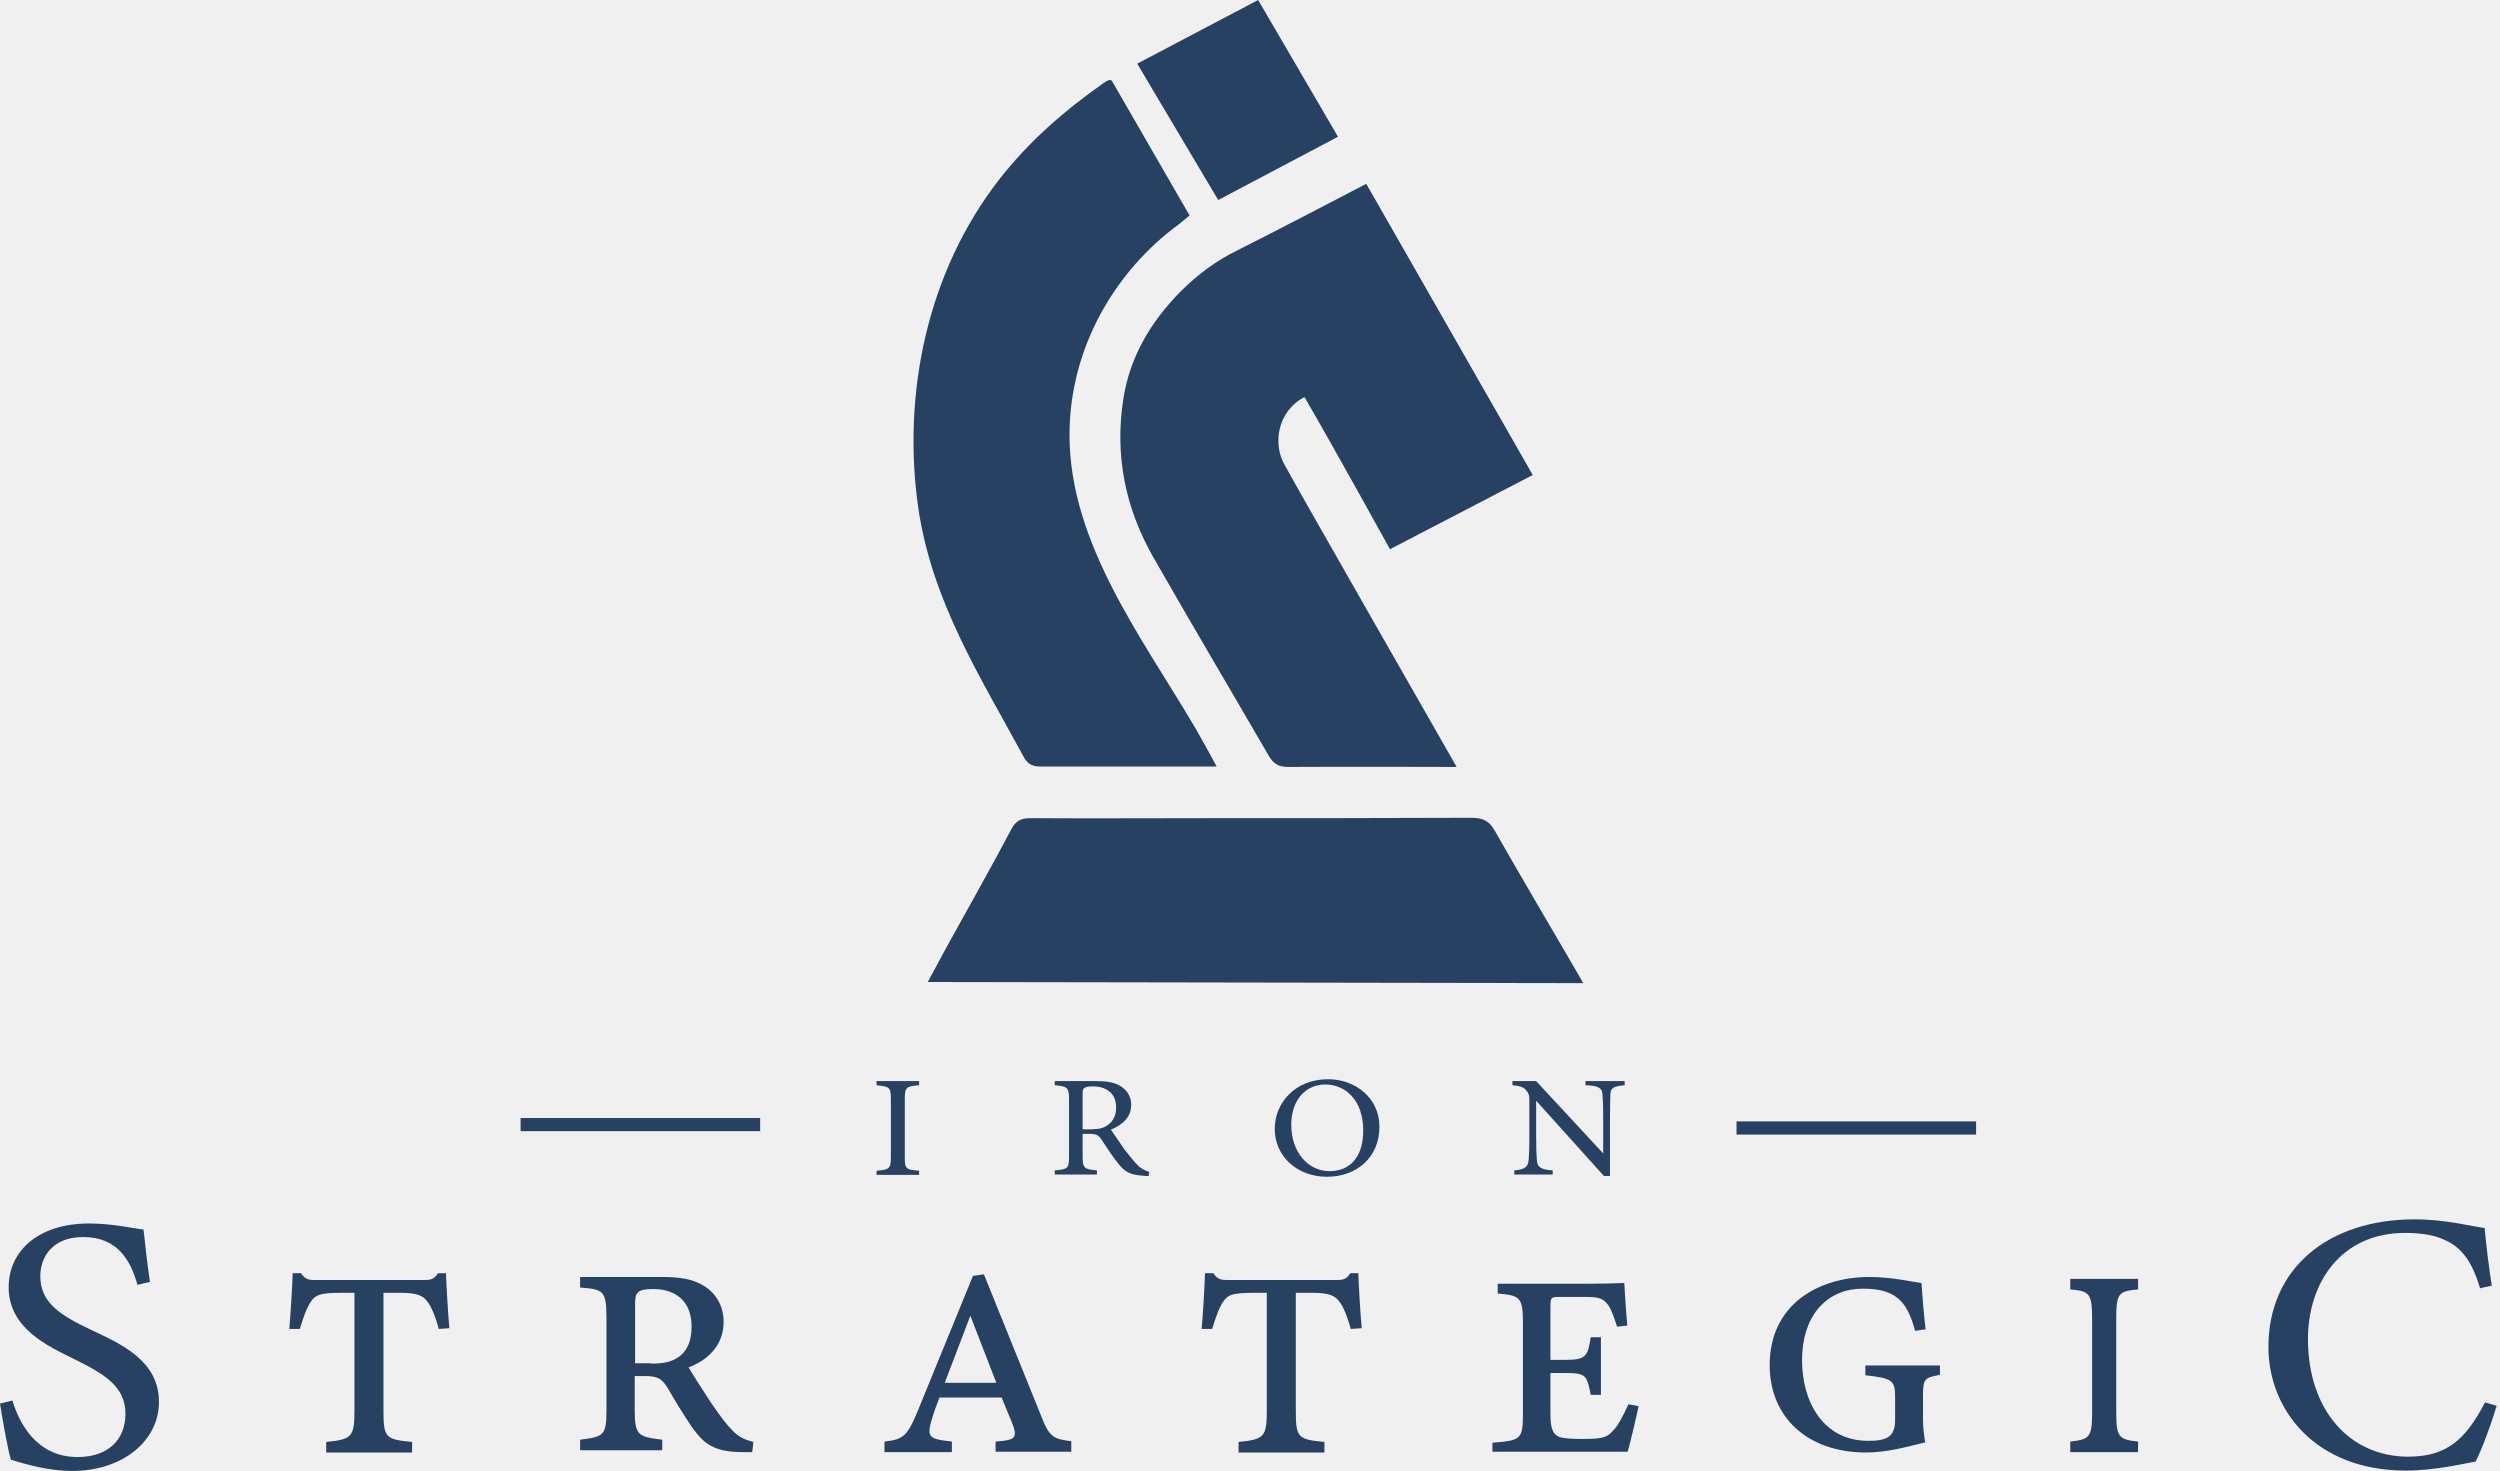
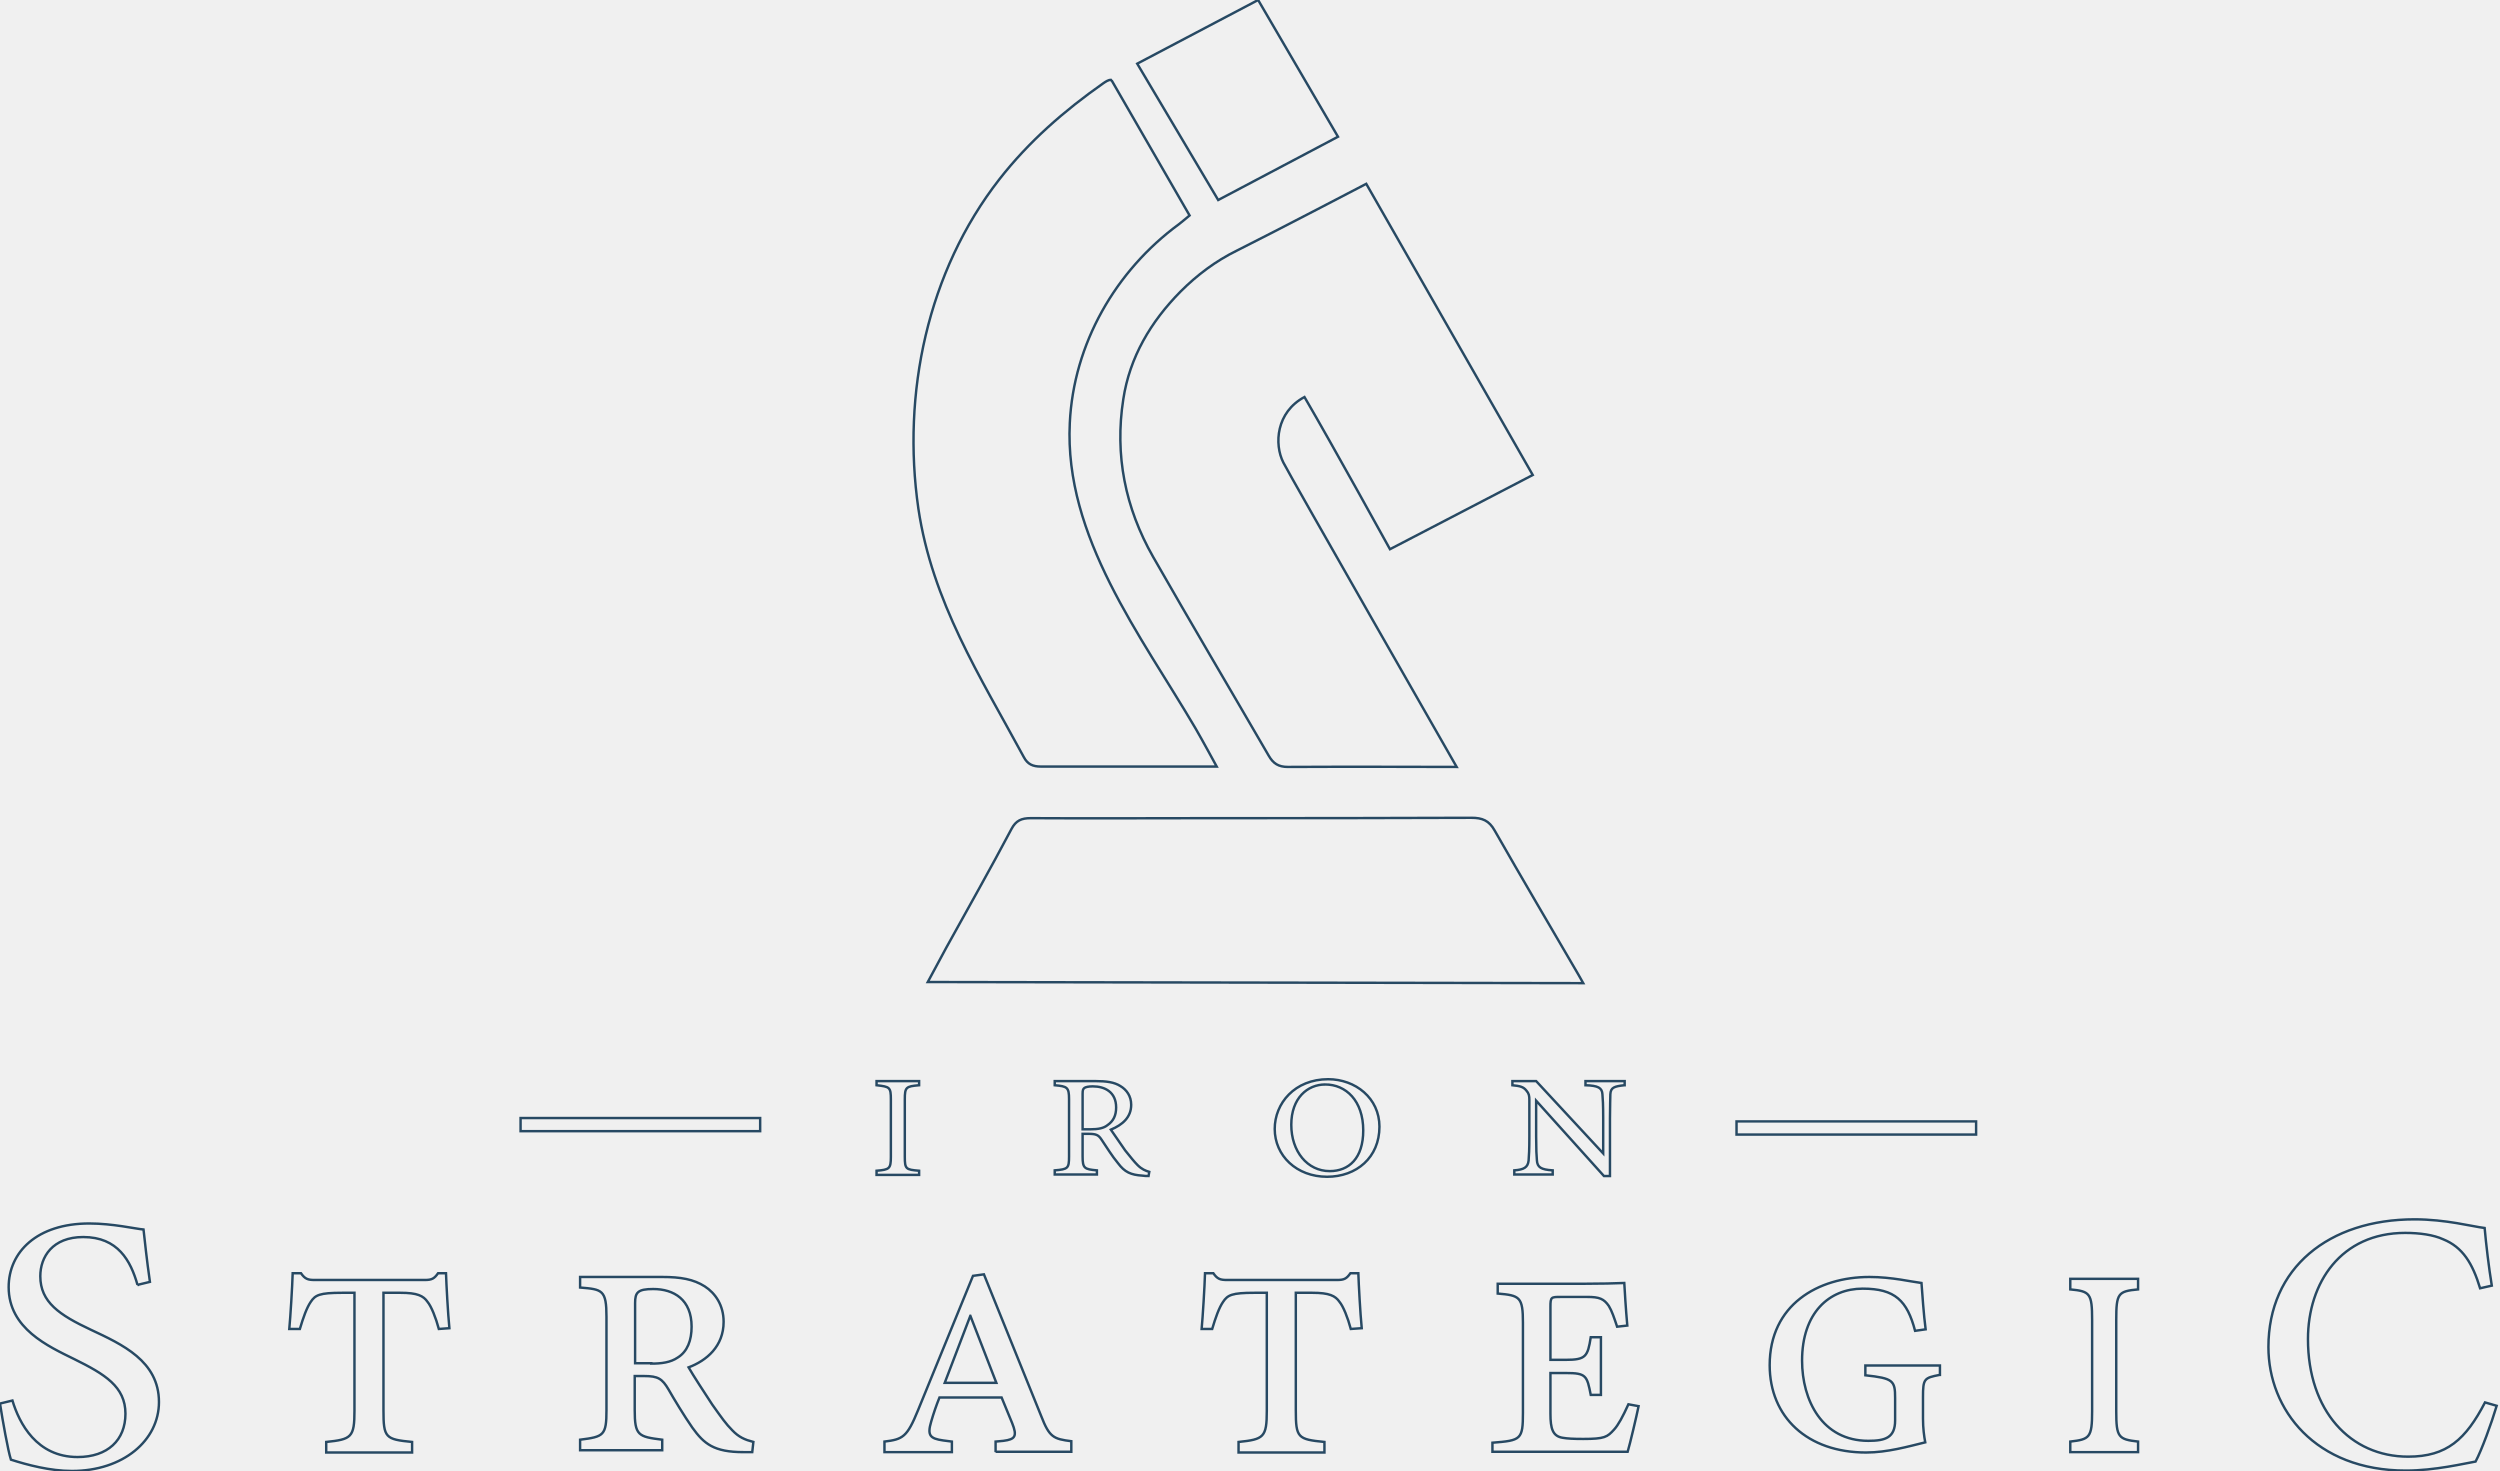
- <svg xmlns="http://www.w3.org/2000/svg" width="204" height="120" viewBox="0 0 204 120" fill="#274163">
-   <g clip-path="url(#clip0_66_481)">
-     <path d="M125.072 38.76L113.422 44.816C113.422 44.816 108.811 36.455 106.445 32.398C104.139 33.627 103.955 36.24 104.723 37.746C105.123 38.576 118.863 62.582 118.863 62.582C118.863 62.582 109.365 62.551 105.092 62.582C104.324 62.582 103.893 62.305 103.525 61.66C100.389 56.25 97.193 50.871 94.088 45.43C91.814 41.434 90.953 37.131 91.66 32.582C92.182 29.139 93.904 26.25 96.332 23.791C97.684 22.439 99.191 21.301 100.943 20.441C104.201 18.811 111.486 15 111.486 15L125.072 38.76Z" />
-     <path d="M90.738 6.609L97.07 17.582C97.07 17.582 96.486 18.074 96.209 18.289C91.014 22.1 87.602 28.064 87.295 34.518C86.834 43.801 93.104 51.855 97.561 59.447C98.115 60.4 99.283 62.551 99.283 62.551C99.283 62.551 98.637 62.551 98.391 62.551C93.904 62.551 89.416 62.551 84.928 62.551C84.283 62.551 83.852 62.367 83.545 61.783C79.949 55.143 76.076 49.119 74.938 41.496C73.586 32.121 75.676 22.162 81.547 14.631C83.945 11.557 86.834 9.037 90.031 6.793C90.215 6.67 90.43 6.516 90.645 6.516C90.676 6.578 90.738 6.609 90.738 6.609Z" />
-     <path d="M129.191 80.225L75.707 80.133C75.707 80.133 76.721 78.258 77.213 77.336C78.996 74.109 80.809 70.912 82.531 67.654C82.9 66.947 83.361 66.762 84.098 66.762C89.016 66.793 93.965 66.762 98.883 66.762C105.953 66.762 112.992 66.762 120.062 66.731C120.953 66.731 121.506 66.947 121.967 67.776C124.211 71.711 126.516 75.615 128.791 79.518C128.914 79.734 129.191 80.225 129.191 80.225Z" />
-     <path d="M92.797 5.195L102.664 0L109.18 11.158L99.406 16.322L92.797 5.195Z" />
-     <path d="M11.219 104.846C10.666 102.879 9.621 100.943 6.793 100.943C4.273 100.943 3.289 102.572 3.289 104.139C3.289 106.26 4.857 107.305 7.408 108.504C9.959 109.703 12.971 111.055 12.971 114.406C12.971 117.541 10.051 120.031 5.871 120.031C4.088 120.031 2.244 119.539 0.891 119.109C0.645 118.34 0.215 115.912 0 114.529L1.014 114.283C1.568 116.127 2.982 118.894 6.332 118.894C8.791 118.894 10.236 117.51 10.236 115.359C10.236 113.146 8.545 112.131 6.055 110.902C3.934 109.857 0.707 108.412 0.707 105.031C0.707 102.172 3.012 99.836 7.285 99.836C9.191 99.836 11.035 100.267 11.711 100.328C11.834 101.404 11.957 102.664 12.234 104.601L11.219 104.846Z" />
-     <path d="M35.809 108.443C35.563 107.521 35.195 106.598 34.887 106.23C34.549 105.738 34.057 105.492 32.674 105.492H31.291V115.082C31.291 117.326 31.445 117.449 33.627 117.664V118.525H26.619V117.664C28.678 117.449 28.924 117.295 28.924 115.113V105.492H27.91C26.066 105.492 25.727 105.676 25.358 106.23C25.02 106.721 24.744 107.521 24.467 108.443H23.606C23.699 107.459 23.852 104.969 23.883 103.894H24.559C24.897 104.385 25.143 104.447 25.697 104.447H34.672C35.256 104.447 35.441 104.324 35.748 103.894H36.393C36.424 104.816 36.547 107.121 36.67 108.381L35.809 108.443Z" />
-     <path d="M61.383 118.494H60.676C58.248 118.494 57.449 117.818 56.496 116.496C55.85 115.574 54.959 114.098 54.559 113.391C54.037 112.5 53.699 112.285 52.561 112.285H51.793V115.051C51.793 117.141 52.069 117.234 54.037 117.48V118.34H47.336V117.48C49.272 117.234 49.488 117.141 49.488 115.051V107.459C49.488 105.246 49.15 105.215 47.336 105.062V104.201H54.037C55.543 104.201 56.588 104.385 57.51 104.969C58.371 105.523 59.047 106.506 59.047 107.859C59.047 109.857 57.664 111.025 56.188 111.578C56.557 112.223 57.479 113.637 58.125 114.621C58.893 115.697 59.231 116.189 59.754 116.711C60.276 117.264 60.768 117.48 61.475 117.664L61.383 118.494ZM53.145 111.271C53.975 111.271 54.713 111.178 55.297 110.779C56.096 110.287 56.434 109.365 56.434 108.258C56.434 106.045 54.99 105.185 53.299 105.185C52.039 105.185 51.824 105.461 51.824 106.322V111.24H53.145V111.271Z" />
-     <path d="M81.24 118.494V117.633L81.885 117.572C82.838 117.449 83.023 117.203 82.592 116.127L81.732 114.037H76.66C76.445 114.59 76.199 115.236 75.984 116.004C75.646 117.142 75.892 117.387 76.967 117.541L77.674 117.633V118.494H72.172V117.633C73.678 117.449 74.017 117.265 74.908 115.082L79.396 104.109L80.287 103.986L84.959 115.543C85.635 117.295 85.974 117.418 87.418 117.603V118.463H81.24V118.494ZM79.181 107.367L77.09 112.838H81.302L79.181 107.367Z" />
-     <path d="M110.225 108.443C109.979 107.521 109.611 106.598 109.303 106.23C108.965 105.738 108.473 105.492 107.09 105.492H105.738V115.082C105.738 117.326 105.891 117.449 108.074 117.664V118.525H101.066V117.664C103.125 117.449 103.371 117.295 103.371 115.113V105.492H102.357C100.512 105.492 100.174 105.676 99.805 106.23C99.467 106.721 99.191 107.521 98.914 108.443H98.053C98.145 107.459 98.299 104.969 98.33 103.894H99.006C99.344 104.385 99.59 104.447 100.143 104.447H109.119C109.703 104.447 109.887 104.324 110.195 103.894H110.84C110.871 104.816 110.994 107.121 111.117 108.381L110.225 108.443Z" />
-     <path d="M133.709 114.744C133.555 115.512 133.002 117.848 132.818 118.463H121.783V117.725C124.119 117.541 124.272 117.48 124.272 115.266V107.951C124.272 105.83 124.027 105.707 122.213 105.553V104.754H129.313C130.389 104.754 132.018 104.723 132.541 104.693C132.572 105.246 132.664 106.814 132.787 108.166L131.957 108.258C131.711 107.52 131.527 106.967 131.281 106.568C130.881 105.984 130.512 105.83 129.529 105.83H127.346C126.578 105.83 126.516 105.83 126.516 106.629V110.963H127.777C129.406 110.963 129.559 110.686 129.805 109.119H130.635V113.822H129.805C129.498 112.254 129.436 112.039 127.777 112.039H126.516V115.359C126.516 116.588 126.701 117.203 127.531 117.326C127.9 117.387 128.33 117.418 129.19 117.418C130.943 117.418 131.158 117.264 131.711 116.65C132.049 116.281 132.418 115.605 132.879 114.59L133.709 114.744Z" />
-     <path d="M158.268 112.193C157.008 112.439 156.916 112.5 156.916 114.006V115.758C156.916 116.557 157.008 117.203 157.1 117.695C155.717 118.033 153.996 118.525 152.275 118.525C147.48 118.525 144.406 115.635 144.406 111.394C144.406 106.476 148.34 104.201 152.551 104.201C154.365 104.201 156.025 104.601 156.793 104.693C156.855 105.523 156.977 107.305 157.131 108.473L156.271 108.596C155.625 106.137 154.641 105.154 151.998 105.154C149.262 105.154 147.049 107.121 147.049 111.025C147.049 114.252 148.678 117.572 152.459 117.572C153.873 117.572 154.641 117.295 154.641 115.912V114.068C154.641 112.654 154.488 112.469 152.213 112.223V111.424H158.299V112.193H158.268Z" />
-     <path d="M168.935 118.494V117.633C170.502 117.449 170.717 117.326 170.717 115.174V107.705C170.717 105.523 170.533 105.369 168.935 105.215V104.354H174.467V105.215C172.838 105.369 172.685 105.523 172.685 107.705V115.174C172.685 117.295 172.869 117.449 174.467 117.633V118.494H168.935Z" />
-     <path d="M203.73 114.713C203.299 116.158 202.5 118.34 202.008 119.262C201.117 119.416 198.689 120 196.322 120C188.914 120 185.103 115.021 185.103 109.918C185.103 103.463 190.021 99.498 197.029 99.498C199.58 99.498 201.732 100.082 202.746 100.205C202.869 101.557 203.084 103.402 203.33 104.908L202.377 105.123C201.762 103.094 200.963 101.773 199.365 101.127C198.566 100.758 197.428 100.605 196.26 100.605C191.035 100.605 188.33 104.662 188.33 109.273C188.33 115.113 191.773 118.863 196.506 118.863C199.672 118.863 201.209 117.449 202.777 114.437L203.73 114.713Z" />
-     <path d="M71.527 95.871V95.533C72.572 95.441 72.695 95.379 72.695 94.396V89.723C72.695 88.709 72.603 88.678 71.527 88.555V88.217H75V88.555C73.924 88.648 73.832 88.709 73.832 89.723V94.396C73.832 95.41 73.924 95.441 75 95.533V95.871H71.527Z" />
-     <path d="M93.72 95.963C93.566 95.963 93.412 95.963 93.228 95.933C92.275 95.871 91.783 95.656 91.23 94.918C90.738 94.334 90.277 93.566 89.877 92.982C89.632 92.613 89.447 92.521 88.802 92.521H88.341V94.365C88.341 95.348 88.494 95.41 89.508 95.502V95.84H86.066V95.502C87.142 95.41 87.234 95.348 87.234 94.365V89.693C87.234 88.709 87.08 88.648 86.066 88.555V88.217H89.355C90.308 88.217 90.922 88.309 91.414 88.617C91.937 88.924 92.306 89.447 92.306 90.154C92.306 91.168 91.599 91.783 90.646 92.182C90.892 92.551 91.445 93.32 91.814 93.873C92.306 94.488 92.552 94.795 92.828 95.072C93.166 95.41 93.474 95.533 93.781 95.625L93.72 95.963ZM88.955 92.152C89.632 92.152 90.062 92.059 90.369 91.814C90.861 91.475 91.076 91.014 91.076 90.369C91.076 89.109 90.154 88.648 89.17 88.648C88.802 88.648 88.586 88.709 88.494 88.771C88.371 88.863 88.341 88.955 88.341 89.262V92.152H88.955Z" />
-     <path d="M108.381 88.064C110.594 88.064 112.562 89.6 112.562 91.936C112.562 94.457 110.687 96.025 108.289 96.025C105.799 96.025 104.017 94.303 104.017 92.121C104.017 90.031 105.646 88.064 108.381 88.064ZM108.135 88.494C106.691 88.494 105.369 89.6 105.369 91.783C105.369 93.965 106.691 95.564 108.504 95.564C110.072 95.564 111.24 94.518 111.24 92.244C111.24 89.816 109.826 88.494 108.135 88.494Z" />
-     <path d="M132.541 88.555C131.711 88.648 131.435 88.74 131.404 89.293C131.404 89.662 131.373 90.154 131.373 91.26V95.963H130.881L125.349 89.816V92.736C125.349 93.781 125.379 94.334 125.41 94.672C125.441 95.256 125.748 95.441 126.701 95.502V95.84H123.566V95.502C124.365 95.441 124.672 95.256 124.734 94.703C124.765 94.334 124.795 93.812 124.795 92.736V89.754C124.795 89.416 124.765 89.232 124.549 88.986C124.304 88.678 124.027 88.617 123.412 88.555V88.217H125.349L130.82 94.119V91.23C130.82 90.123 130.789 89.631 130.758 89.293C130.728 88.771 130.42 88.586 129.375 88.555V88.217H132.572V88.555H132.541Z" />
-     <path d="M161.25 91.506H141.701V92.582H161.25V91.506Z" />
-     <path d="M62.029 91.23H42.48V92.305H62.029V91.23Z" />
+ <svg xmlns="http://www.w3.org/2000/svg" width="204" height="120" fill="#274963">
+   <defs>
+     <linearGradient id="a" x1="0" y1="1" x2="1" y2="0.5">
+       <stop offset="0" stop-color="#274963">
+         <animate dur="2s" attributeName="offset" fill="freeze" from="0" to="1" />
+       </stop>
+       <stop offset="0" stop-color="transparent">
+         <animate dur="2s" attributeName="offset" fill="freeze" from="0" to="1" />
+       </stop>
+     </linearGradient>
+   </defs>
+   <g fill-rule="evenodd" clip-rule="evenodd" fill="url(#a)" stroke="#274963" stroke-width="0.2px">
+     <path d="m125.072 38.76-11.65 6.056s-4.611-8.361-6.977-12.419c-2.306 1.23-2.49 3.843-1.722 5.349.4.83 14.14 24.836 14.14 24.836s-9.498-.03-13.771 0c-.768 0-1.199-.277-1.567-.922-3.136-5.41-6.332-10.79-9.437-16.23-2.274-3.996-3.135-8.299-2.428-12.848.522-3.443 2.244-6.332 4.672-8.791 1.352-1.352 2.859-2.49 4.611-3.35C104.201 18.81 111.486 15 111.486 15l13.586 23.76Z" />
+     <path d="m90.738 6.609 6.332 10.973s-.584.492-.861.707c-5.195 3.811-8.607 9.774-8.914 16.23-.461 9.282 5.81 17.336 10.266 24.928.554.953 1.722 3.104 1.722 3.104H84.928c-.645 0-1.076-.184-1.383-.768-3.596-6.64-7.47-12.664-8.607-20.287-1.352-9.375.738-19.334 6.609-26.865 2.398-3.074 5.287-5.594 8.484-7.838.184-.123.4-.277.614-.277a.231.231 0 0 0 .093.093Zm38.453 73.616-53.484-.092s1.014-1.875 1.506-2.797c1.783-3.227 3.597-6.424 5.318-9.682.369-.707.83-.892 1.567-.892 4.918.03 9.867 0 14.785 0 7.07 0 14.109 0 21.179-.03.891 0 1.444.215 1.905 1.044 2.244 3.935 4.549 7.839 6.824 11.742l.4.707ZM92.797 5.195 102.664 0l6.516 11.158-9.775 5.164-6.608-11.127ZM11.22 104.846c-.554-1.967-1.6-3.903-4.427-3.903-2.52 0-3.504 1.629-3.504 3.196 0 2.121 1.568 3.166 4.119 4.365 2.551 1.199 5.563 2.551 5.563 5.902 0 3.135-2.92 5.625-7.1 5.625-1.783 0-3.627-.492-4.98-.922-.246-.769-.676-3.197-.891-4.58l1.014-.246c.554 1.844 1.968 4.611 5.318 4.611 2.459 0 3.904-1.384 3.904-3.535 0-2.213-1.69-3.228-4.18-4.457-2.122-1.045-5.349-2.49-5.349-5.871 0-2.859 2.305-5.195 6.578-5.195 1.906 0 3.75.431 4.426.492.123 1.076.246 2.336.523 4.273l-1.015.245Zm24.59 3.597c-.247-.922-.615-1.845-.923-2.213-.338-.492-.83-.738-2.213-.738h-1.383v9.59c0 2.244.154 2.367 2.336 2.582v.861h-7.008v-.861c2.06-.215 2.305-.369 2.305-2.551v-9.621H27.91c-1.845 0-2.183.184-2.552.738-.338.491-.614 1.291-.89 2.213h-.862c.093-.984.246-3.474.277-4.549h.676c.338.491.584.553 1.138.553h8.975c.584 0 .769-.123 1.076-.553h.645c.031.922.154 3.227.277 4.487l-.86.062Zm25.573 10.051h-.707c-2.428 0-3.227-.676-4.18-1.998-.646-.922-1.537-2.398-1.937-3.105-.522-.891-.86-1.106-1.998-1.106h-.768v2.766c0 2.09.276 2.183 2.244 2.429v.86h-6.701v-.86c1.936-.246 2.152-.339 2.152-2.429v-7.592c0-2.213-.338-2.244-2.152-2.397v-.861h6.7c1.507 0 2.552.184 3.474.768.86.554 1.537 1.537 1.537 2.89 0 1.998-1.383 3.166-2.859 3.719.37.645 1.291 2.059 1.937 3.043.768 1.076 1.106 1.568 1.629 2.09.523.553 1.014.769 1.721.953l-.092.83Zm-8.238-7.223c.83 0 1.568-.093 2.152-.492.8-.492 1.137-1.414 1.137-2.521 0-2.213-1.444-3.073-3.135-3.073-1.26 0-1.475.276-1.475 1.137v4.918h1.321v.031Zm28.095 7.223v-.861l.645-.061c.953-.123 1.138-.369.707-1.445l-.86-2.09H76.66a20.532 20.532 0 0 0-.676 1.967c-.338 1.138-.092 1.383.983 1.537l.707.092v.861h-5.502v-.861c1.507-.184 1.845-.368 2.736-2.551l4.488-10.973.891-.123 4.672 11.557c.676 1.752 1.015 1.875 2.46 2.06v.86H81.24v.031Zm-2.06-11.127-2.09 5.471h4.212l-2.121-5.471Zm31.045 1.076c-.246-.922-.614-1.845-.922-2.213-.338-.492-.83-.738-2.213-.738h-1.352v9.59c0 2.244.153 2.367 2.336 2.582v.861h-7.008v-.861c2.059-.215 2.305-.369 2.305-2.551v-9.621h-1.014c-1.845 0-2.183.184-2.552.738-.338.491-.615 1.291-.891 2.213h-.86c.091-.984.245-3.474.276-4.549h.676c.338.491.584.553 1.137.553h8.976c.584 0 .768-.123 1.076-.553h.645c.031.922.154 3.227.277 4.487l-.892.062Zm23.484 6.301c-.154.768-.707 3.104-.891 3.719h-11.035v-.738c2.336-.184 2.489-.245 2.489-2.459v-7.315c0-2.121-.245-2.244-2.059-2.398v-.799h7.1c1.076 0 2.705-.031 3.228-.061.031.553.123 2.121.246 3.473l-.83.092c-.246-.738-.43-1.291-.676-1.69-.4-.584-.769-.738-1.752-.738h-2.183c-.768 0-.83 0-.83.799v4.334h1.261c1.629 0 1.782-.277 2.028-1.844h.83v4.703h-.83c-.307-1.568-.369-1.783-2.028-1.783h-1.261v3.32c0 1.229.185 1.844 1.015 1.967.369.061.799.092 1.659.092 1.753 0 1.968-.154 2.521-.768.338-.369.707-1.045 1.168-2.06l.83.154Zm24.559-2.551c-1.26.246-1.352.307-1.352 1.813v1.752c0 .799.092 1.445.184 1.937-1.383.338-3.104.83-4.825.83-4.795 0-7.869-2.89-7.869-7.131 0-4.918 3.934-7.193 8.145-7.193 1.814 0 3.474.4 4.242.492.062.83.184 2.612.338 3.78l-.86.123c-.646-2.459-1.63-3.442-4.273-3.442-2.736 0-4.949 1.967-4.949 5.871 0 3.227 1.629 6.547 5.41 6.547 1.414 0 2.182-.277 2.182-1.66v-1.844c0-1.414-.153-1.599-2.428-1.845v-.799h6.086v.769h-.031Zm10.667 6.301v-.861c1.567-.184 1.782-.307 1.782-2.459v-7.469c0-2.182-.184-2.336-1.782-2.49v-.861h5.532v.861c-1.629.154-1.782.308-1.782 2.49v7.469c0 2.121.184 2.275 1.782 2.459v.861h-5.532Zm34.795-3.781c-.431 1.445-1.23 3.627-1.722 4.549-.891.154-3.319.738-5.686.738-7.408 0-11.219-4.979-11.219-10.082 0-6.455 4.918-10.42 11.926-10.42 2.551 0 4.703.584 5.717.707.123 1.352.338 3.197.584 4.703l-.953.215c-.615-2.029-1.414-3.35-3.012-3.996-.799-.369-1.937-.522-3.105-.522-5.225 0-7.93 4.057-7.93 8.668 0 5.84 3.443 9.59 8.176 9.59 3.166 0 4.703-1.414 6.271-4.426l.953.276ZM71.527 95.871v-.338c1.045-.092 1.168-.154 1.168-1.137v-4.673c0-1.014-.092-1.045-1.168-1.168v-.338H75v.338c-1.076.093-1.168.154-1.168 1.168v4.673c0 1.014.092 1.045 1.168 1.137v.338h-3.473Zm22.193.092c-.154 0-.308 0-.492-.03-.953-.062-1.445-.277-1.998-1.015-.492-.584-.953-1.352-1.353-1.936-.245-.37-.43-.461-1.075-.461h-.462v1.844c0 .983.154 1.045 1.168 1.137v.338h-3.442v-.338c1.076-.092 1.168-.154 1.168-1.137v-4.672c0-.984-.154-1.045-1.168-1.138v-.338h3.289c.953 0 1.567.093 2.06.4.522.307.89.83.89 1.537 0 1.014-.706 1.629-1.66 2.028.247.37.8 1.138 1.169 1.691.492.615.738.922 1.014 1.199.338.338.646.46.953.553l-.061.338Zm-4.765-3.811c.677 0 1.107-.093 1.414-.338.492-.338.707-.8.707-1.445 0-1.26-.922-1.721-1.906-1.721-.368 0-.584.061-.676.123-.123.092-.153.184-.153.491v2.89h.614Zm19.426-4.088c2.213 0 4.181 1.536 4.181 3.872 0 2.52-1.875 4.088-4.273 4.088-2.49 0-4.272-1.72-4.272-3.903 0-2.09 1.629-4.057 4.364-4.057Zm-.246.43c-1.444 0-2.766 1.106-2.766 3.289 0 2.182 1.322 3.78 3.135 3.78 1.568 0 2.736-1.045 2.736-3.32 0-2.427-1.414-3.75-3.105-3.75Zm24.406.061c-.83.093-1.106.185-1.137.738 0 .369-.031.86-.031 1.967v4.703h-.492l-5.532-6.147v2.92c0 1.045.03 1.598.061 1.936.031.584.338.769 1.291.83v.338h-3.135v-.338c.799-.061 1.106-.246 1.168-.8.031-.368.061-.89.061-1.966v-2.982c0-.338-.03-.522-.246-.768-.245-.308-.522-.37-1.137-.43v-.339h1.937l5.471 5.902v-2.89c0-1.106-.031-1.598-.062-1.936-.03-.522-.338-.707-1.383-.738v-.338h3.197v.338h-.031Zm28.709 2.951h-19.549v1.076h19.549v-1.076Zm-99.221-.276h-19.55v1.075h19.55V91.23Z" />
  </g>
-   <defs>
-     <clipPath id="clip0_66_481">
-       <rect width="203.73" height="120" fill="white" />
-     </clipPath>
-   </defs>
</svg>
